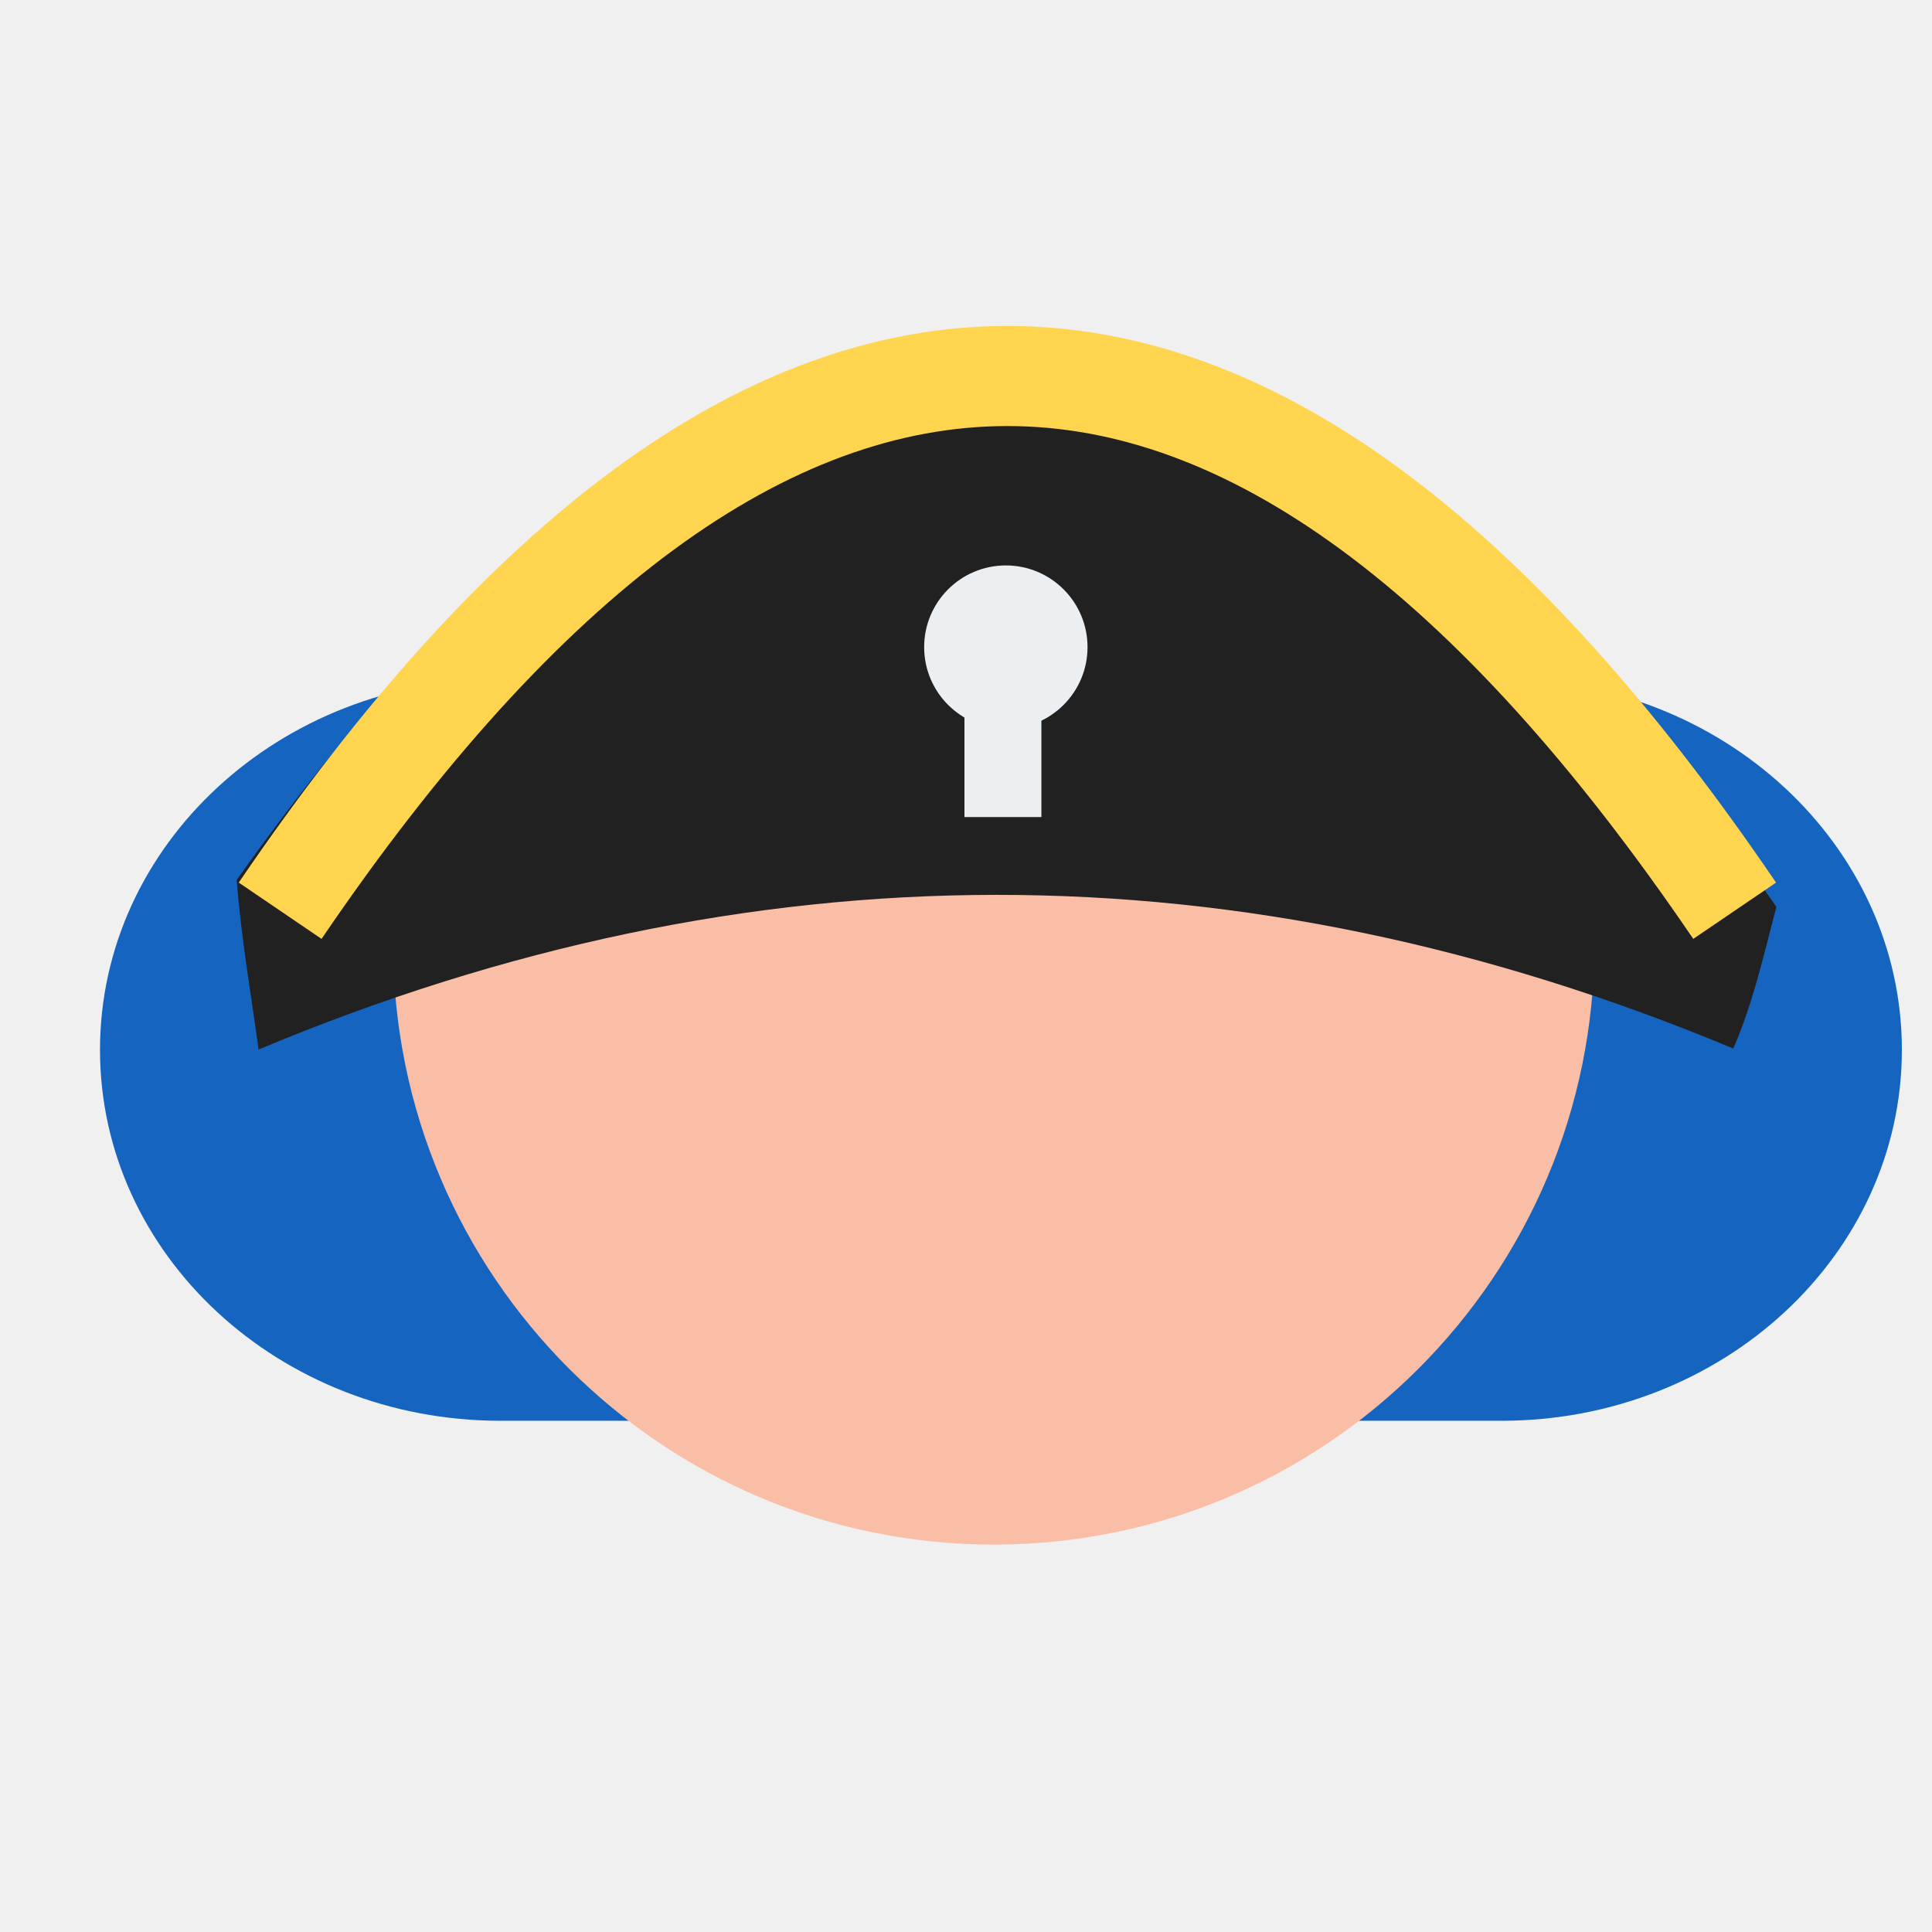
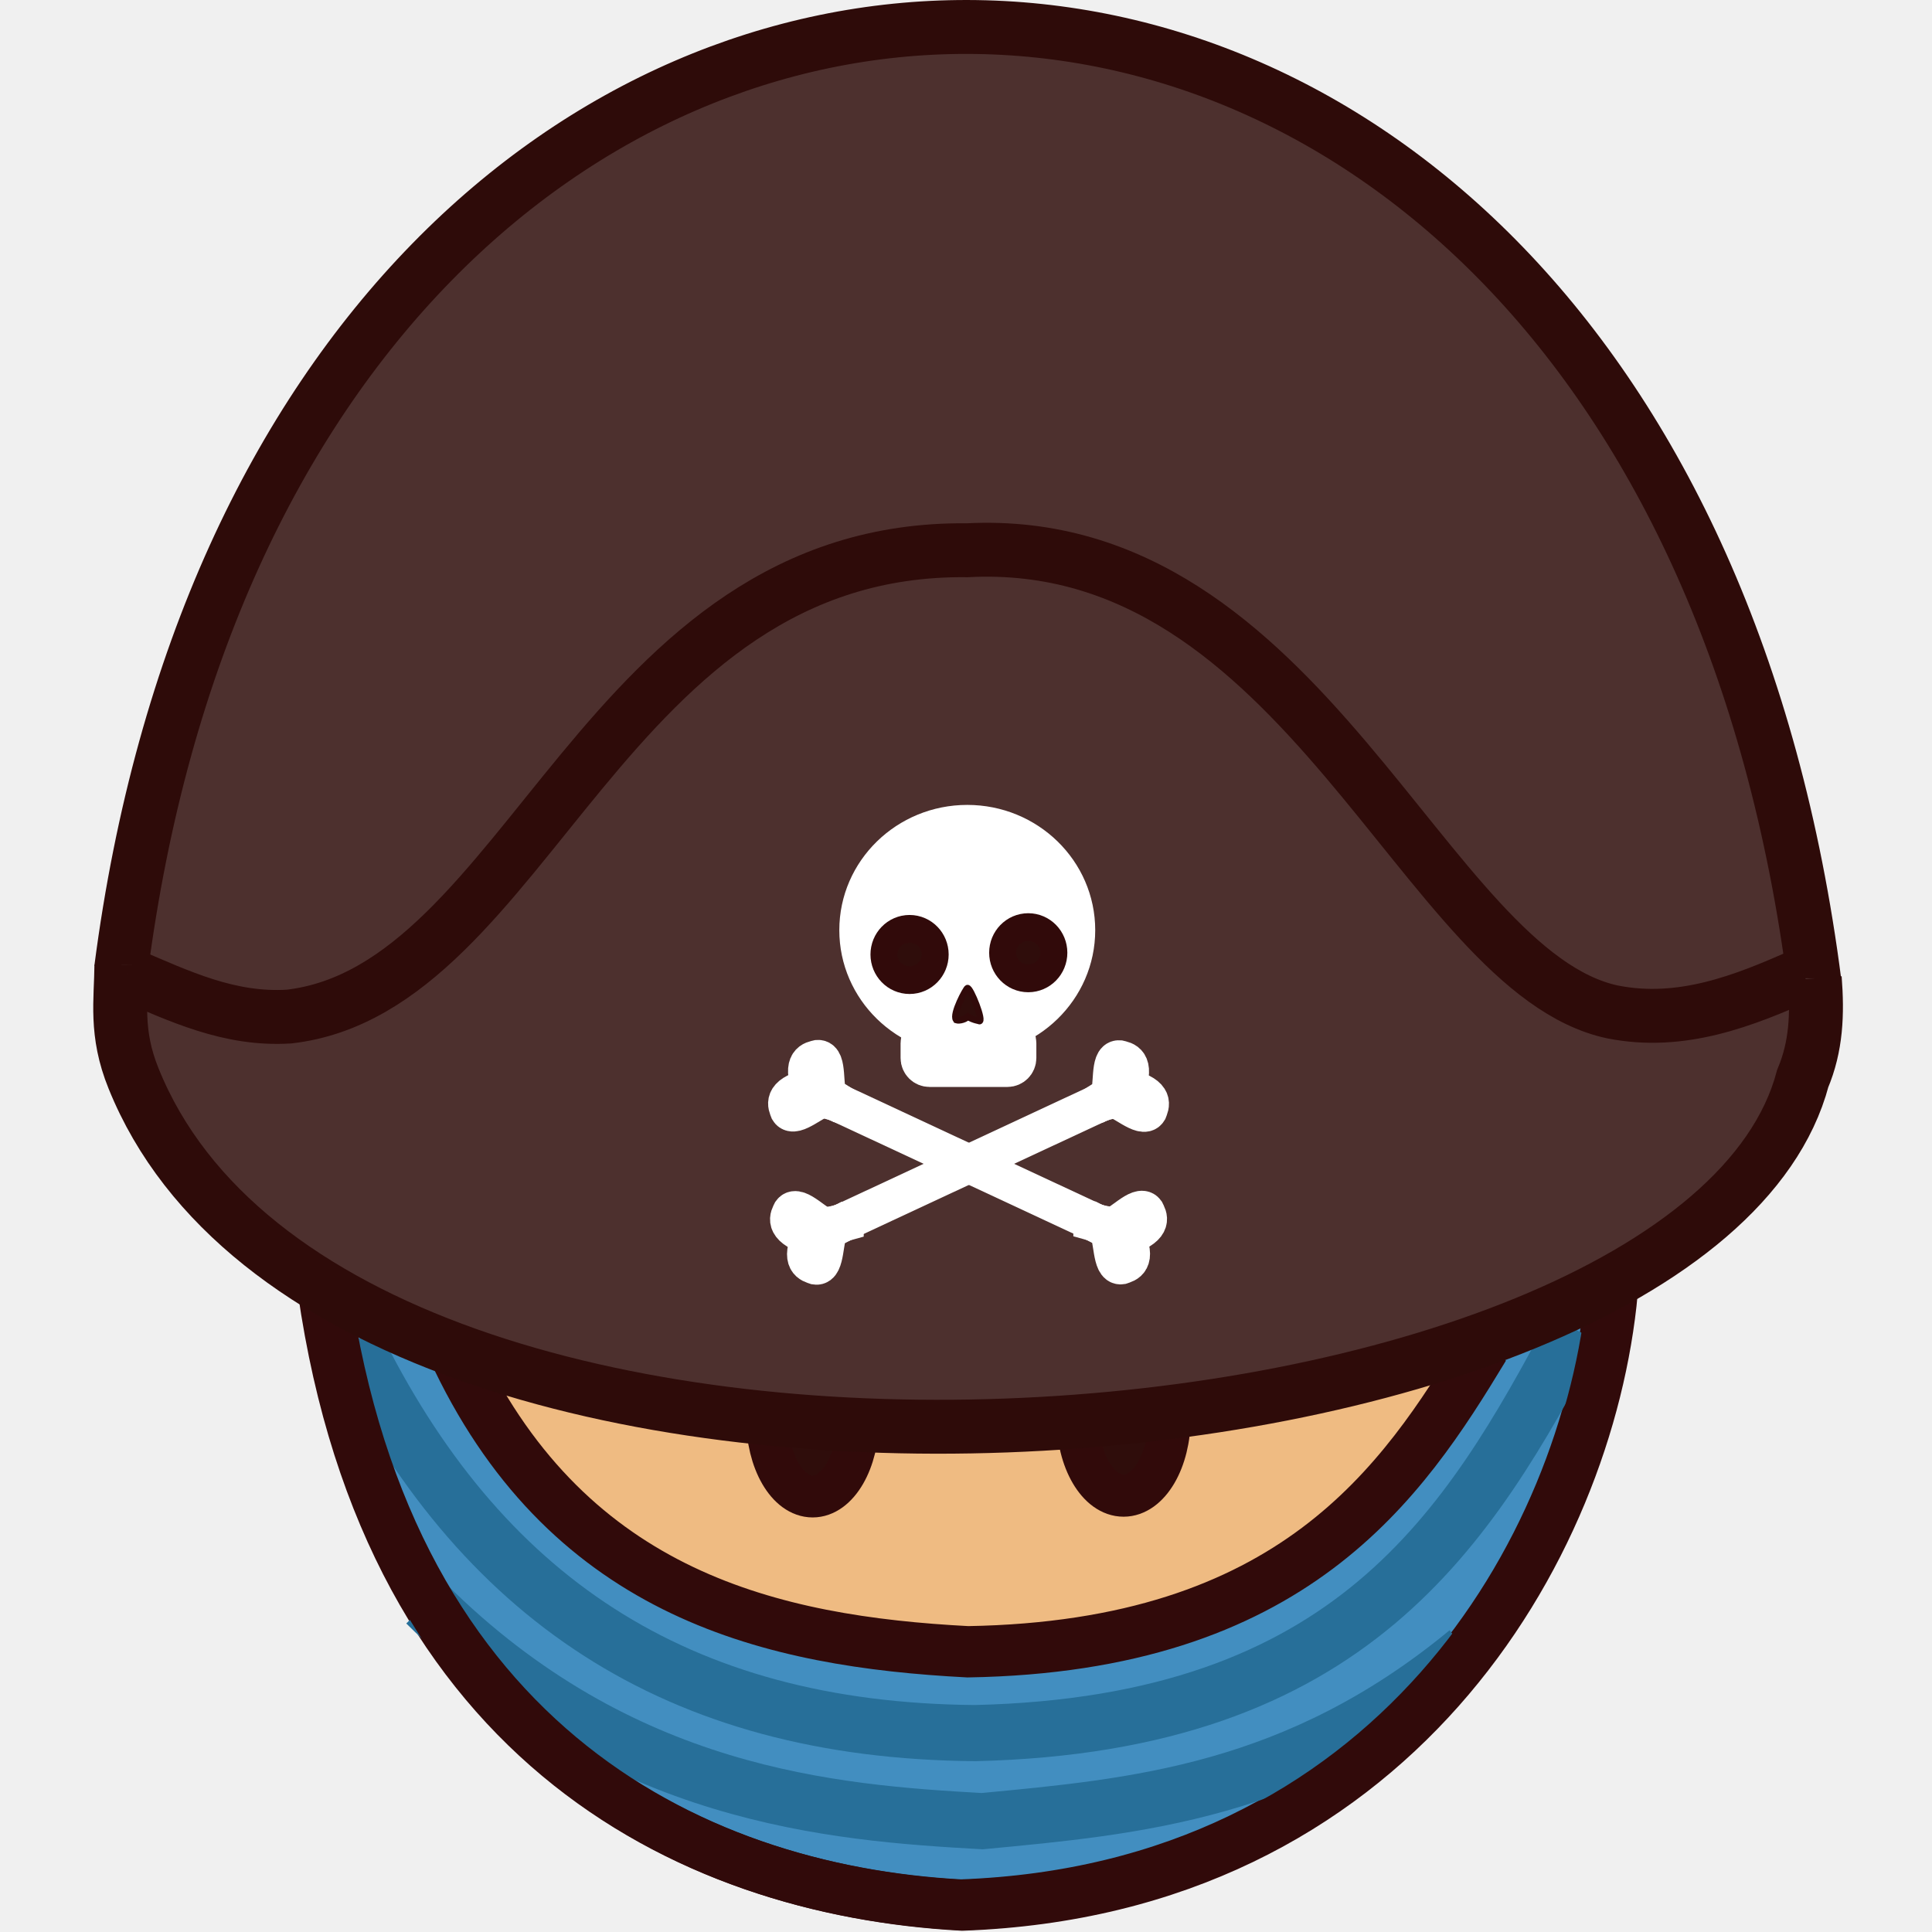
- <svg xmlns="http://www.w3.org/2000/svg" viewBox="11.6 -1.7 38.6 38.6">
-   <rect x="13.598" y="11.865" width="36" height="14.821" rx="8" fill="#1565c0" />
-   <circle cx="31.455" cy="17.16" r="12" fill="#fabea7" />
-   <path d="M 16.766 19.269 C 16.618 18.171 16.423 17.084 16.329 15.88 C 26.583 1.434 36.838 1.614 47.091 16.418 C 46.83 17.411 46.616 18.369 46.229 19.249 C 36.408 15.149 26.587 15.155 16.766 19.269 Z" fill="#212121" />
-   <path d="M 17.197 16.496 C 26.883 2.251 36.571 2.251 46.257 16.496" stroke="#ffd54f" stroke-width="2" fill="none" />
-   <circle cx="31.696" cy="11.229" r="1.632" fill="#eceff1" />
-   <rect x="30.869" y="12.035" width="1.537" height="2.589" fill="#eceff1" />
+ <svg xmlns="http://www.w3.org/2000/svg" width="74mm" height="74mm" viewBox="0 0 74 74" version="1.1" id="pirate" xml:space="preserve">
+   <defs id="defs1" />
+   <g id="shirt" transform="translate(-65.23855,-94.61726)">
+     <path style="fill:#428ec0;fill-opacity:1;stroke:#310a0a;stroke-width:1.95;stroke-dasharray:none;stroke-opacity:1" d="m 77.501,143.17 c 2.227,17.944 13.921,23.831 24.535,24.407 16.466,-0.588 23.992,-13.639 24.904,-23.518 l -23.667,-5.706 z" id="path12" />
+     <path style="fill:none;fill-opacity:1;stroke:#276f99;stroke-width:2.15;stroke-dasharray:none;stroke-opacity:1" d="m 78.78,145.984 c 4.795,9.794 12.334,14.924 23.812,15.015 14.452,-0.341 18.893,-7.856 22.953,-15.478" id="path13" />
+     <path style="fill:none;fill-opacity:1;stroke:#276f99;stroke-width:2.15;stroke-dasharray:none;stroke-opacity:1" d="m 81.558,156.038 c 7.442,7.395 15.571,8.012 21.299,8.334 5.868,-0.557 12.045,-1.088 18.587,-6.482" id="path14" />
+     <path style="fill:none;fill-opacity:1;stroke:#310a0a;stroke-width:1.95;stroke-dasharray:none;stroke-opacity:1" d="m 77.56,143.186 c 2.227,17.944 13.921,23.831 24.535,24.407 16.466,-0.588 23.992,-13.639 24.904,-23.518 l -23.667,-5.706 z" id="path12-1" />
+   </g>
+   <g id="face" transform="translate(-65.23855,-94.61726)">
+     <path style="display:inline;fill:#efbb82;fill-opacity:1;stroke:#310a0a;stroke-width:1.965;stroke-dasharray:none;stroke-opacity:1" d="m 82.768,146.678 c 4.37,9.041 12.048,10.814 19.542,11.206 12.464,-0.208 16.634,-6.468 19.77,-11.661" id="path8" />
+     <ellipse style="fill:#2f0d0b;fill-opacity:1;stroke:#310a0a;stroke-width:1.613;stroke-dasharray:none;stroke-opacity:1" id="path9" cx="108.274" cy="148.894" rx="1.766" ry="3.01" />
+     <ellipse style="fill:#2f0d0b;fill-opacity:1;stroke:#310a0a;stroke-width:1.605;stroke-dasharray:none;stroke-opacity:1" id="path9-9" cx="96.365" cy="148.922" rx="1.747" ry="3.014" />
+   </g>
+   <g id="hat" style="display:inline" transform="translate(-65.23855,-94.61726)">
+     <path style="display:none;fill:#4d302e;fill-opacity:1;stroke:#2e0b09;stroke-width:2.065;stroke-dasharray:none;stroke-opacity:1" d="m 69.923,131.941 c 2.15,0.907 3.875,1.626 7.222,1.576 7.811,-2.674 9.018,-8.766 12.5,-11.991 6.515,-6.163 9.382,-5.121 12.473,-5.902 7.281,0.234 9.282,2.991 12.293,5.358 4.241,5.098 8.034,10.607 12.575,12.431 4.666,0.378 5.388,-0.876 7.653,-1.479 -0.498,-5.229 -1.429,-10.44 -4.348,-15.751 -2.08,-4.756 -4.651,-10.059 -10.436,-14.168 -5.788,-5.15 -12.017,-5.681 -18.282,-6.187 -6.75,0.072 -12.019,2.942 -16.84,6.147 -4.717,3.587 -8.128,9.207 -11.027,15.461 -2.184,4.864 -3.038,9.762 -3.782,14.506 z" id="path1" />
+     <path style="display:inline;fill:#4d302e;fill-opacity:1;stroke:#2e0b09;stroke-width:2.065;stroke-dasharray:none;stroke-opacity:1" d="m 69.877,131.737 c 6.251,-48.056 58.586,-48.358 64.866,0.547" id="path2" />
+     <path style="fill:#4d302e;fill-opacity:1;stroke:#2e0b09;stroke-width:2.065;stroke-dasharray:none;stroke-opacity:1" d="m 69.888,131.581 c -0.01,1.349 -0.246,2.592 0.467,4.346 8.012,19.86 59.802,15.58 63.932,0 0.519,-1.234 0.568,-2.462 0.461,-3.837" id="path3" />
+     <path style="fill:#4d302e;fill-opacity:1;stroke:#2e0b09;stroke-width:2.065;stroke-dasharray:none;stroke-opacity:1" d="m 70.138,131.933 c 1.963,0.836 3.884,1.765 6.173,1.621 9.192,-1.058 12.019,-18.021 25.978,-17.861 12.918,-0.672 17.499,16.144 24.711,17.683 2.641,0.526 5.034,-0.422 7.318,-1.444" id="path4" />
+   </g>
+   <g id="hat-logo" style="display:inline" transform="translate(-65.23855,-94.61726)">
+     <g id="bone1">
+       <path style="fill:#ffffff;fill-opacity:1;stroke:#ffffff;stroke-width:1.465;stroke-dasharray:none;stroke-opacity:1" d="m 96.662,136.543 11.775,5.489" id="path5" />
+       <path style="fill:#ffffff;fill-opacity:1;stroke:#ffffff;stroke-width:1.465;stroke-dasharray:none;stroke-opacity:1" d="m 107.083,141.411 c 0.254,0.078 0.514,0.156 0.684,0.234 0.383,-0.087 1.118,-0.925 1.345,-0.62 0.086,0.176 0.345,0.546 -0.66,0.91 -0.778,0.056 -0.779,-0.361 -1.369,-0.523 z" id="path6" />
+       <path style="fill:#ffffff;fill-opacity:1;stroke:#ffffff;stroke-width:1.465;stroke-dasharray:none;stroke-opacity:1" d="m 107.021,141.37 c 0.235,0.125 0.473,0.253 0.649,0.319 0.21,0.333 0.136,1.445 0.512,1.389 0.185,-0.064 0.63,-0.142 0.176,-1.11 -0.51,-0.59 -0.806,-0.296 -1.338,-0.598 z" id="path6-4" />
+       <path style="fill:#ffffff;fill-opacity:1;stroke:#ffffff;stroke-width:1.465;stroke-dasharray:none;stroke-opacity:1" d="m 97.517,136.938 c -0.246,-0.1 -0.498,-0.2 -0.662,-0.292 -0.39,0.053 -1.195,0.824 -1.394,0.5 -0.07,-0.183 -0.296,-0.574 0.737,-0.849 0.78,0.012 0.745,0.427 1.318,0.641 z" id="path6-1" />
+       <path style="fill:#ffffff;fill-opacity:1;stroke:#ffffff;stroke-width:1.465;stroke-dasharray:none;stroke-opacity:1" d="m 97.575,136.985 c -0.223,-0.144 -0.45,-0.293 -0.619,-0.374 -0.18,-0.35 -0.01,-1.451 -0.389,-1.429 -0.19,0.047 -0.64,0.086 -0.273,1.091 0.457,0.632 0.777,0.365 1.281,0.712 z" id="path6-4-1" />
+     </g>
+     <g id="bone2" transform="matrix(-1,0,0,1,204.6715,0.01210796)">
+       <path style="fill:#ffffff;fill-opacity:1;stroke:#ffffff;stroke-width:1.465;stroke-dasharray:none;stroke-opacity:1" d="m 96.662,136.543 11.775,5.489" id="path5-1" />
+       <path style="fill:#ffffff;fill-opacity:1;stroke:#ffffff;stroke-width:1.465;stroke-dasharray:none;stroke-opacity:1" d="m 107.083,141.411 c 0.254,0.078 0.514,0.156 0.684,0.234 0.383,-0.087 1.118,-0.925 1.345,-0.62 0.086,0.176 0.345,0.546 -0.66,0.91 -0.778,0.056 -0.779,-0.361 -1.369,-0.523 z" id="path6-42" />
+       <path style="fill:#ffffff;fill-opacity:1;stroke:#ffffff;stroke-width:1.465;stroke-dasharray:none;stroke-opacity:1" d="m 107.021,141.37 c 0.235,0.125 0.473,0.253 0.649,0.319 0.21,0.333 0.136,1.445 0.512,1.389 0.185,-0.064 0.63,-0.142 0.176,-1.11 -0.51,-0.59 -0.806,-0.296 -1.338,-0.598 z" id="path6-4-3" />
+       <path style="fill:#ffffff;fill-opacity:1;stroke:#ffffff;stroke-width:1.465;stroke-dasharray:none;stroke-opacity:1" d="m 97.517,136.938 c -0.246,-0.1 -0.498,-0.2 -0.662,-0.292 -0.39,0.053 -1.195,0.824 -1.394,0.5 -0.07,-0.183 -0.296,-0.574 0.737,-0.849 0.78,0.012 0.745,0.427 1.318,0.641 z" id="path6-1-2" />
+       <path style="fill:#ffffff;fill-opacity:1;stroke:#ffffff;stroke-width:1.465;stroke-dasharray:none;stroke-opacity:1" d="m 97.575,136.985 c -0.223,-0.144 -0.45,-0.293 -0.619,-0.374 -0.18,-0.35 -0.01,-1.451 -0.389,-1.429 -0.19,0.047 -0.64,0.086 -0.273,1.091 0.457,0.632 0.777,0.365 1.281,0.712 z" id="path6-4-1-2" />
+     </g>
+     <g id="skull">
+       <ellipse style="fill:#ffffff;fill-opacity:1;stroke:#ffffff;stroke-width:1.576;stroke-dasharray:none;stroke-opacity:1" id="path7" cx="102.287" cy="130.245" rx="4.113" ry="4.01" />
+       <rect style="fill:#ffffff;fill-opacity:1;stroke:#ffffff;stroke-width:1.544;stroke-dasharray:none;stroke-opacity:1" id="rect8" width="3.656" height="1.242" x="100.505" y="134.236" ry="0.336" />
+     </g>
+     <g id="skull-holes">
+       <ellipse style="fill:#2f0d0b;fill-opacity:1;stroke:#310a0a;stroke-width:1.965;stroke-dasharray:none;stroke-opacity:1" id="path10" cx="100.077" cy="131.176" rx="0.515" ry="0.531" />
+       <ellipse style="fill:#2f0d0b;fill-opacity:1;stroke:#310a0a;stroke-width:1.965;stroke-dasharray:none;stroke-opacity:1" id="path10-5" cx="104.623" cy="131.109" rx="0.515" ry="0.531" />
+       <path style="fill:#2f0d0b;fill-opacity:1;stroke:#310a0a;stroke-width:0.25;stroke-dasharray:none;stroke-opacity:1" d="m 101.857,133.672 c -0.147,-0.219 0.38,-1.182 0.435,-1.208 0.113,-0.041 0.657,1.327 0.447,1.264 0.016,-0.015 -0.202,-0.025 -0.43,-0.169 -0.132,0.143 -0.432,0.169 -0.451,0.113 z" id="path11" />
+     </g>
+   </g>
</svg>
